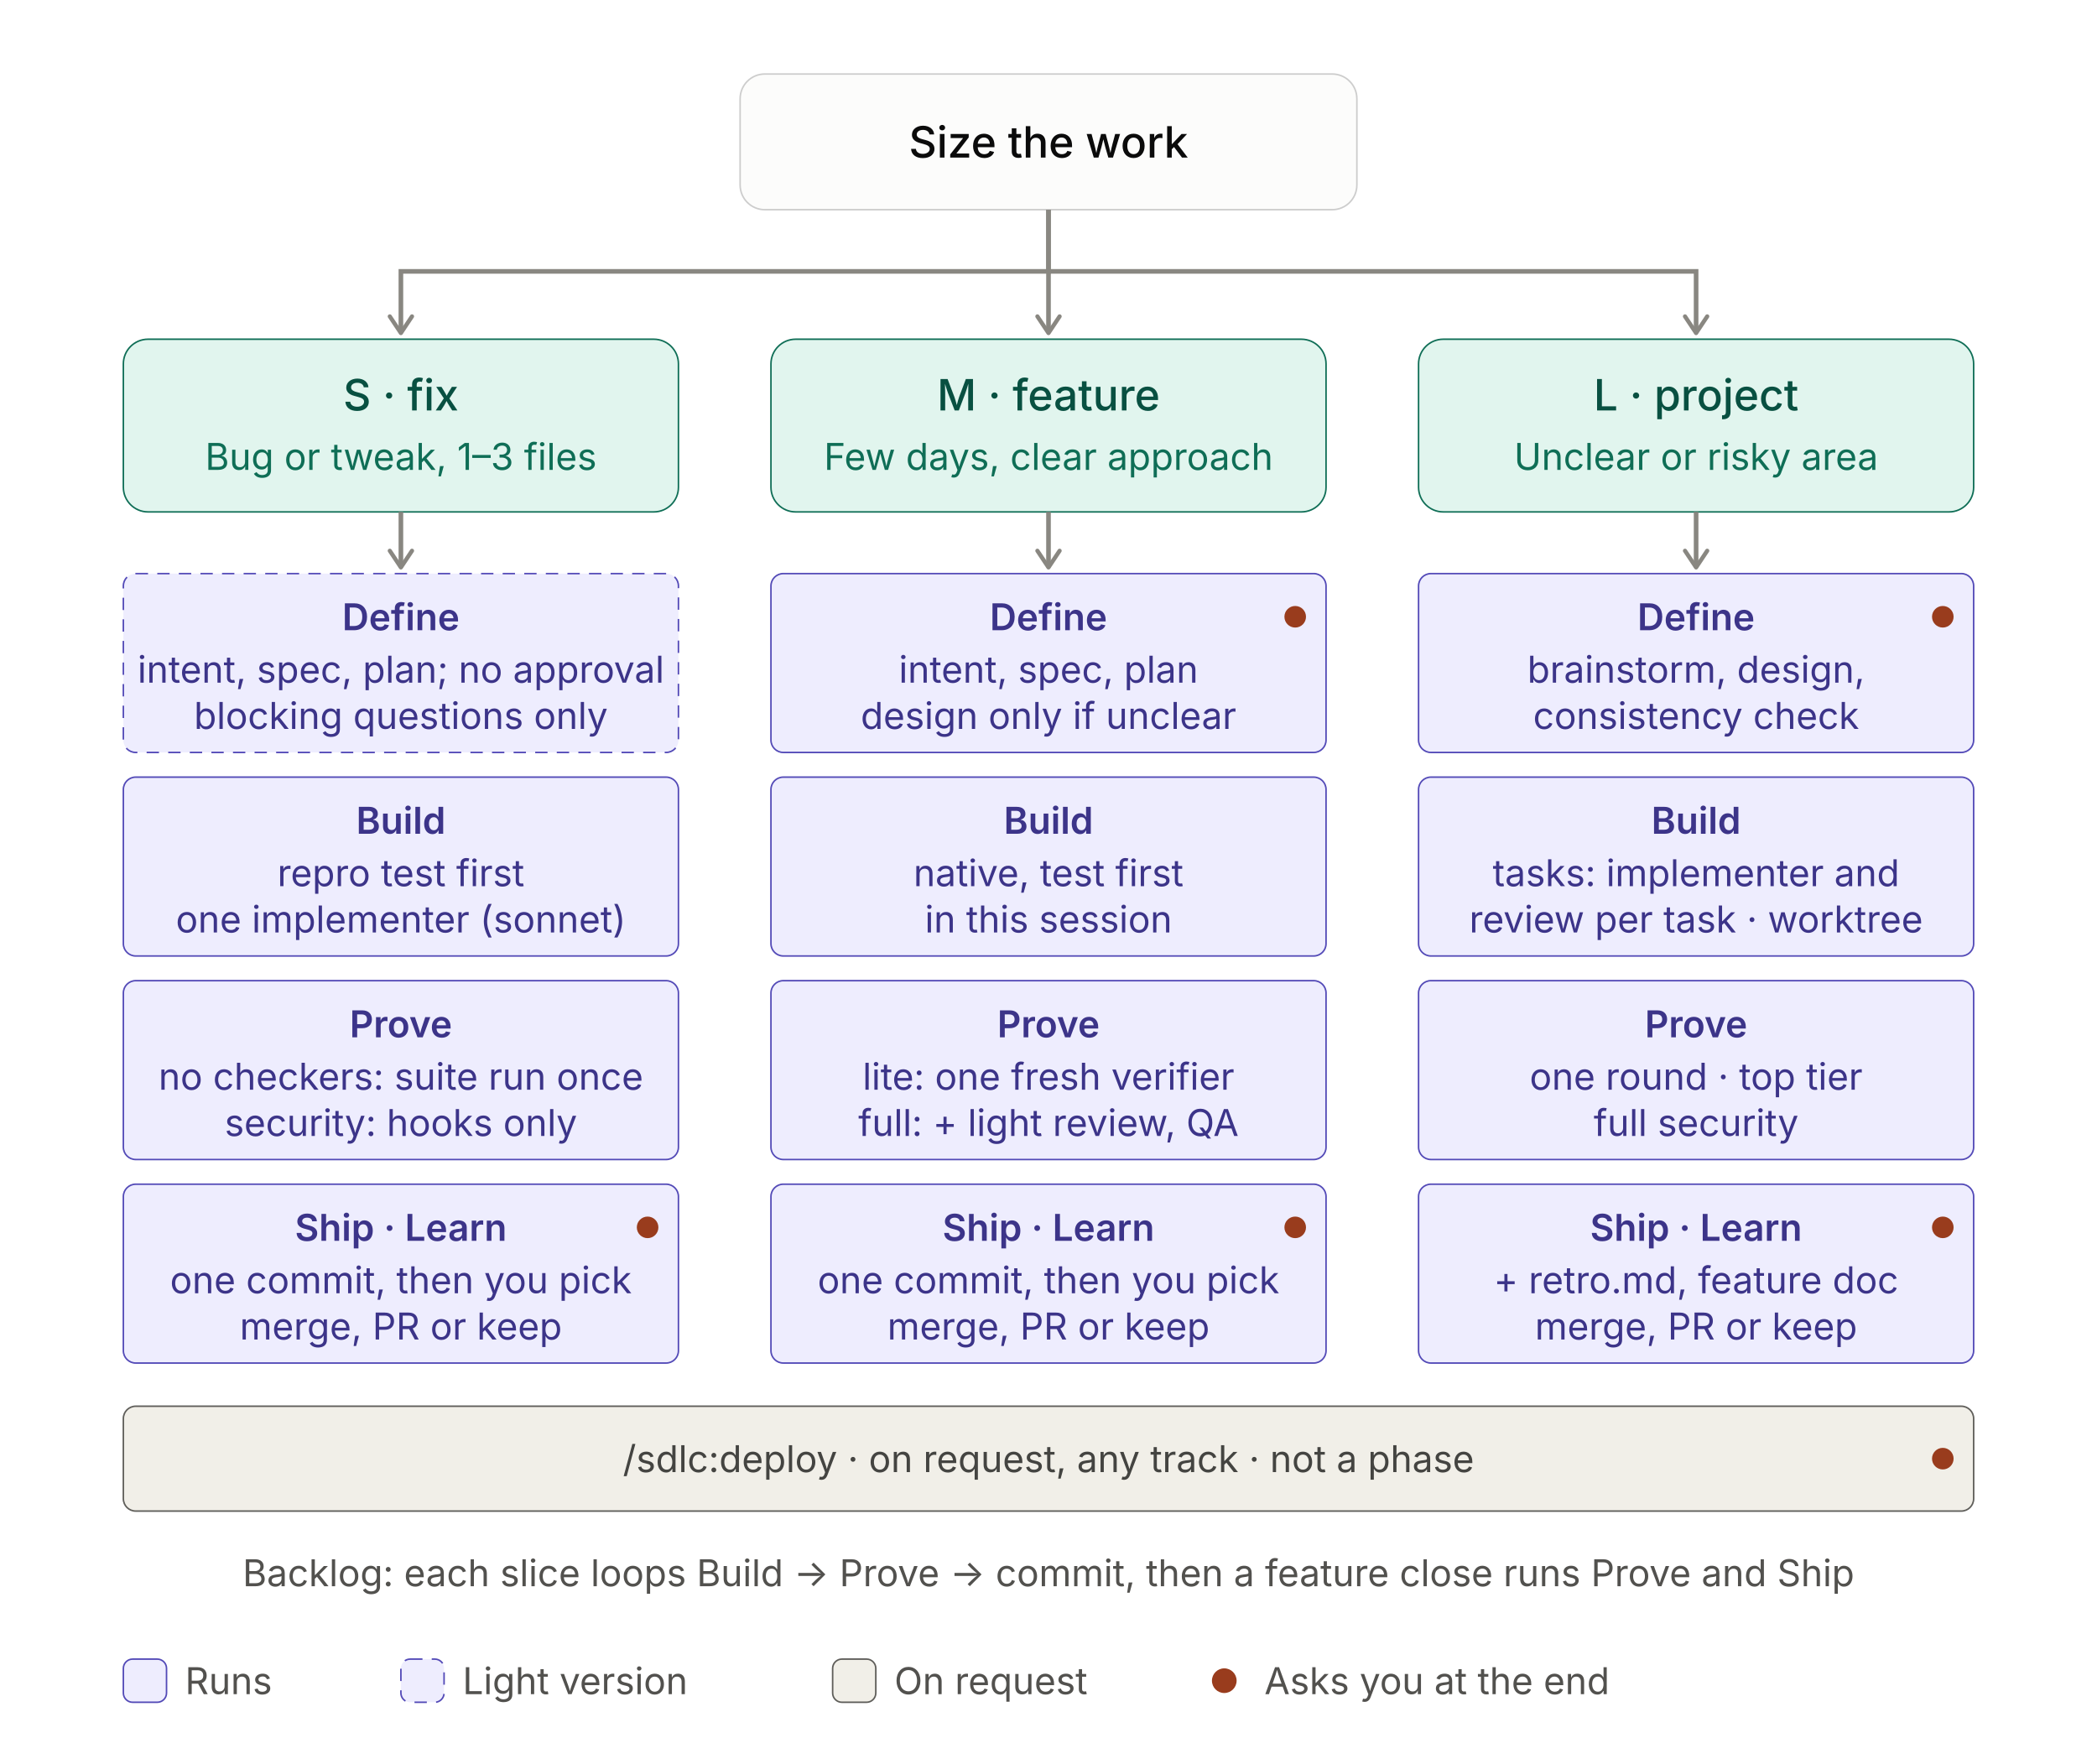
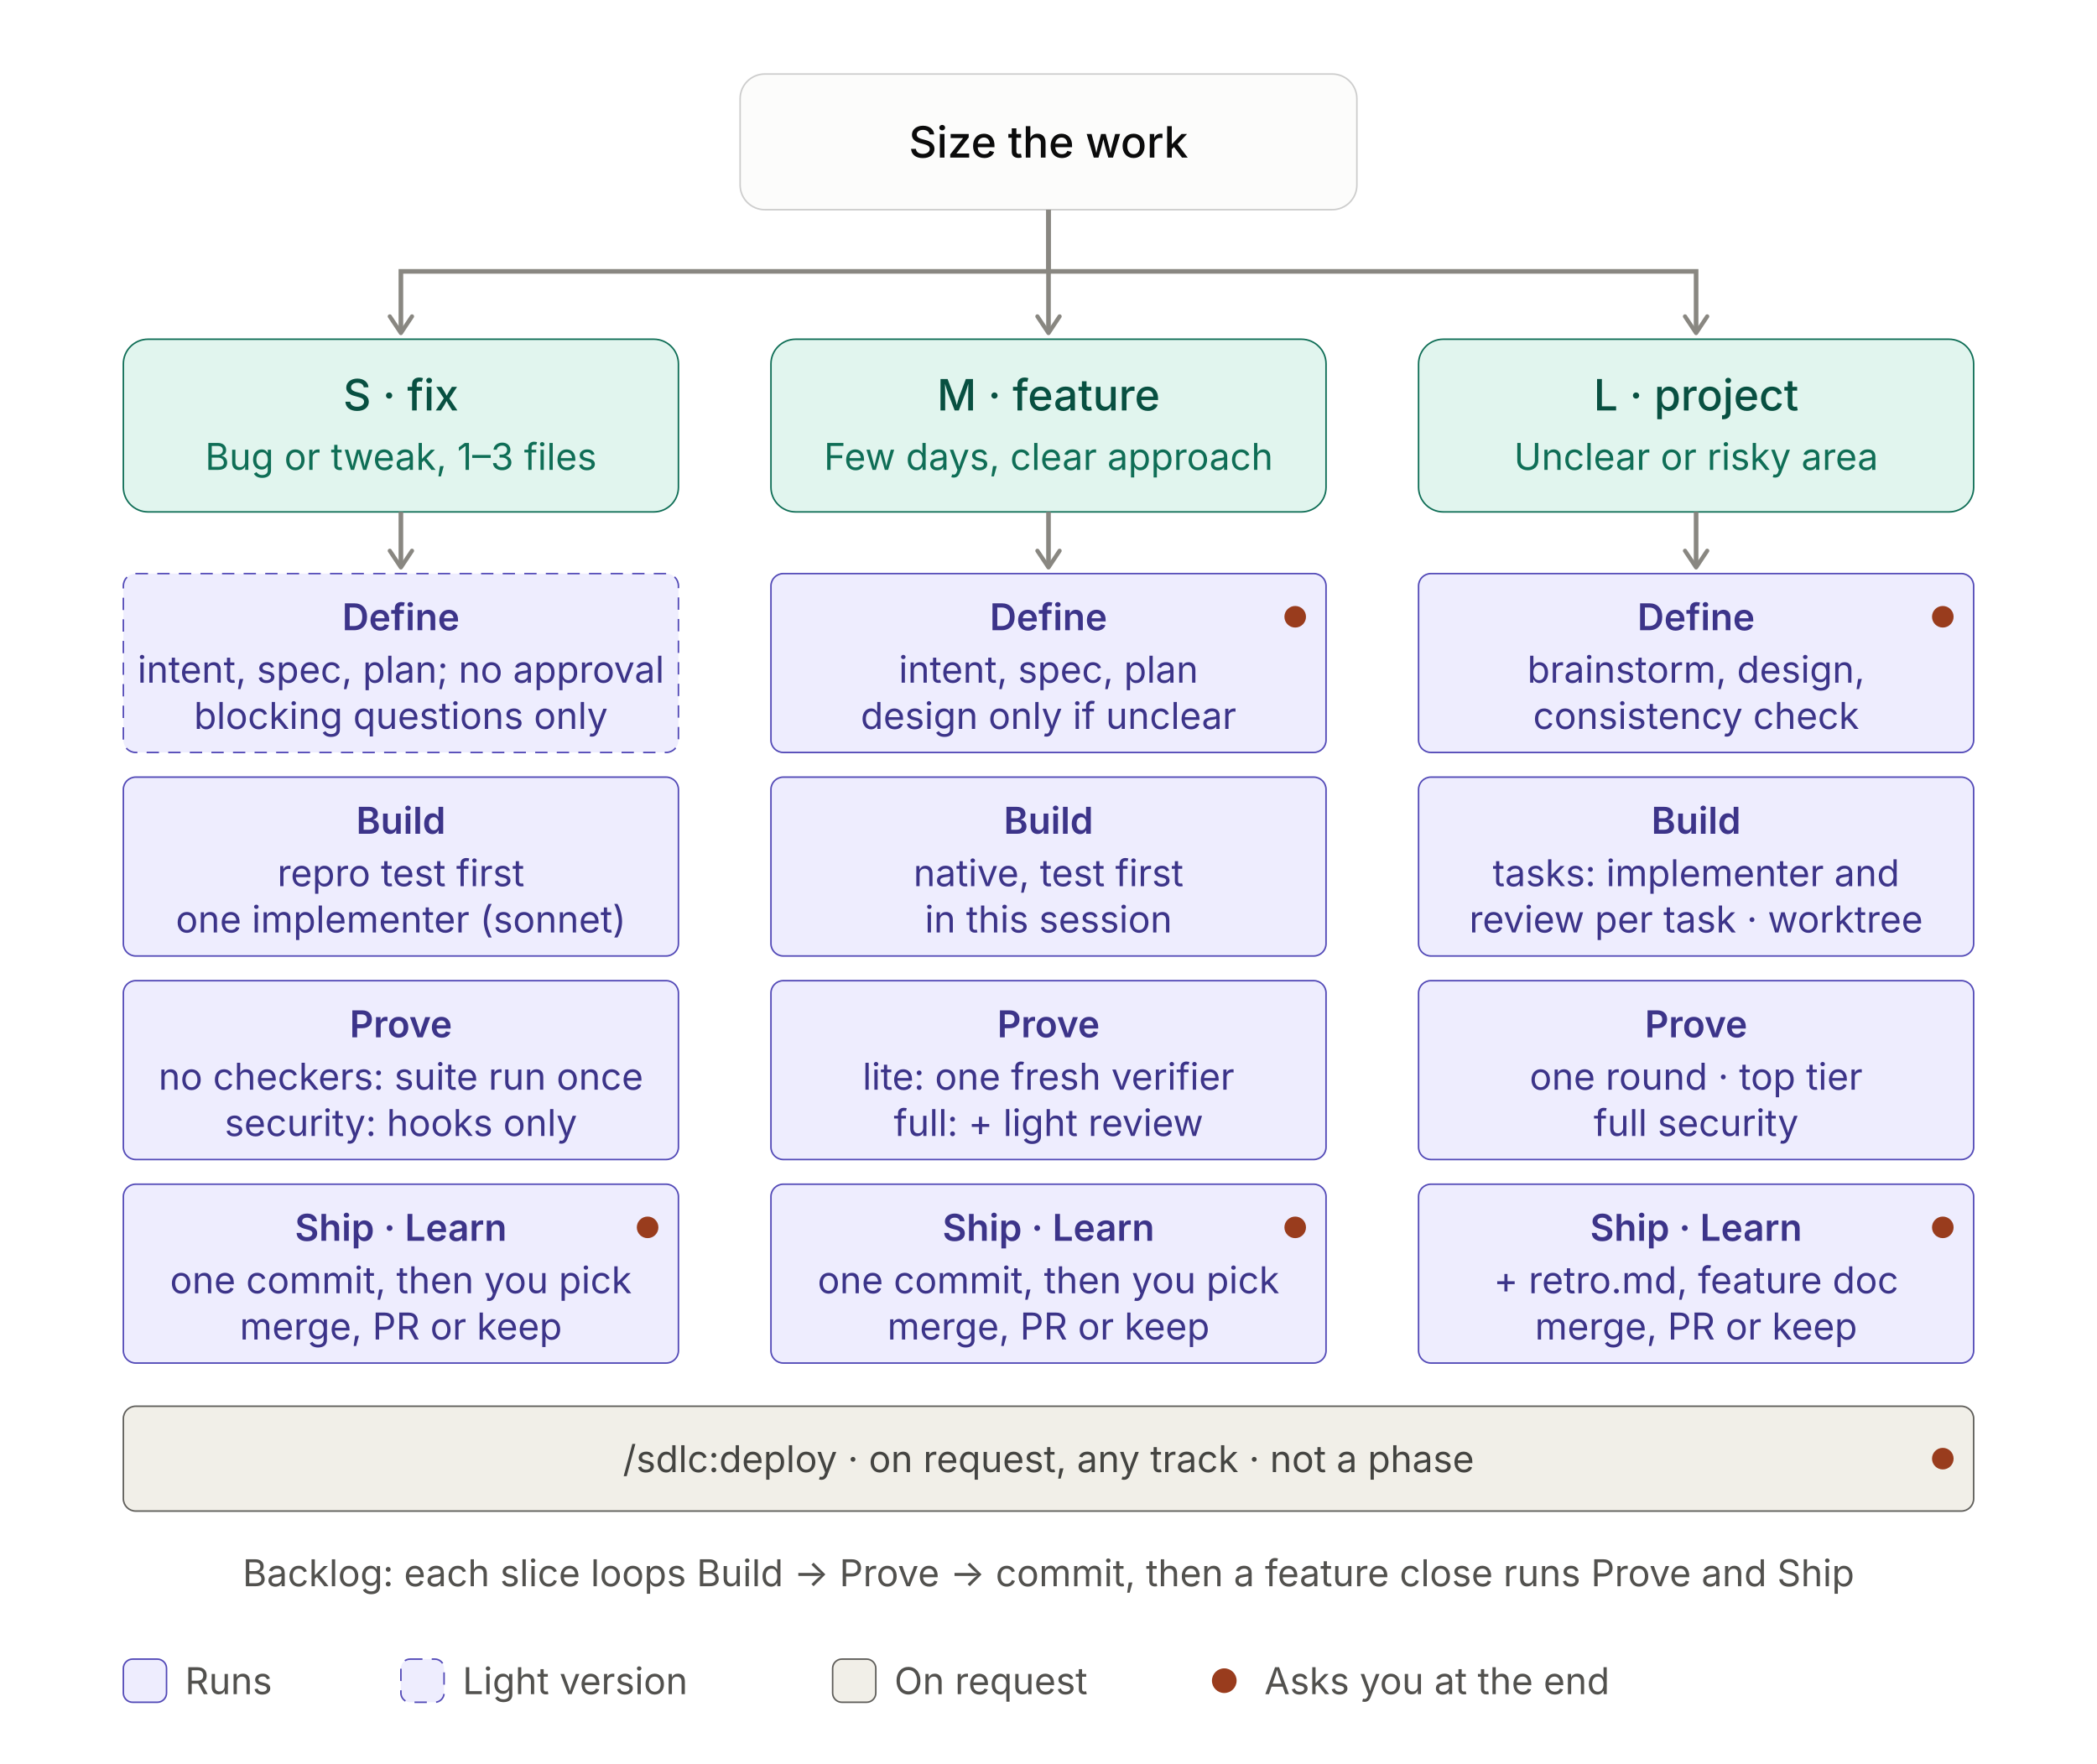
<svg xmlns="http://www.w3.org/2000/svg" width="100%" viewBox="0 0 680 572" role="img">
  <style>
text{font-family:anthropic-sans,-apple-system,"system-ui","Segoe UI",sans-serif;text-anchor:middle;dominant-baseline:central}
.a{fill:none;stroke:#898781;stroke-width:1.5}
.t{font-size:14px;font-weight:500}.s{font-size:12px}.r{font-size:12px}
.l{font-size:12px;fill:#52514e}.l[text-anchor=start]{text-anchor:start}
rect{stroke-width:.5}
.neutral rect{fill:#fcfcfb;stroke:rgba(11,11,11,.2)}.neutral .t{fill:#0b0b0b}
.head rect{fill:#e1f5ee;stroke:#0f6e56}.head .t{fill:#085041}.head .s{fill:#0f6e56}
.run rect{fill:#eeedfe;stroke:#534ab7}.run .r{fill:#3c3489}
.light rect{fill:#eeedfe;stroke:#534ab7;stroke-dasharray:4 3}.light .r{fill:#3c3489}
.opt rect{fill:#f1efe8;stroke:#5f5e5a}.opt .r{fill:#444441}
.skip rect{fill:none;stroke:rgba(11,11,11,.2);stroke-dasharray:4 3}.skip .r{fill:#898781}
.dot{fill:#993c1d}
@media (prefers-color-scheme:dark){
.a{stroke:#a09e96}.l{fill:#aaa8a2}
.neutral rect{fill:#262624;stroke:rgba(255,255,255,.2)}.neutral .t{fill:#f0efea}
.head rect{fill:#0c3228;stroke:#5ac8a5}.head .t{fill:#aae6d4}.head .s{fill:#5ac8a5}
.run rect,.light rect{fill:#26244a;stroke:#a098f0}.run .r,.light .r{fill:#cecbfa}
.opt rect{fill:#2e2d2a;stroke:#a09e96}.opt .r{fill:#d3d1c7}
.skip rect{stroke:rgba(255,255,255,.2)}.skip .r{fill:#8a8881}
.dot{fill:#e68c6e}
}</style>
  <defs>
    <marker id="arrow" viewBox="0 0 10 10" refX="8" refY="5" markerWidth="6" markerHeight="6" orient="auto-start-reverse">
      <path d="M2 1L8 5L2 9" fill="none" stroke="context-stroke" stroke-width="1.5" stroke-linecap="round" stroke-linejoin="round" />
    </marker>
  </defs>
  <g class="neutral">
    <rect x="240" y="24" width="200" height="44" rx="8" />
    <text class="t" x="340" y="46">Size the work</text>
  </g>
  <path class="a" marker-end="url(#arrow)" d="M340 68 L340 88 L130 88 L130 108" />
  <line class="a" marker-end="url(#arrow)" x1="340" y1="68" x2="340" y2="108" />
  <path class="a" marker-end="url(#arrow)" d="M340 88 L550 88 L550 108" />
  <g class="head">
    <rect x="40" y="110" width="180" height="56" rx="8" />
    <text class="t" x="130.0" y="128">S · fix</text>
    <text class="s" x="130.0" y="148">Bug or tweak, 1–3 files</text>
  </g>
  <line class="a" marker-end="url(#arrow)" x1="130.0" y1="166" x2="130.0" y2="184" />
  <g class="light">
    <rect x="40" y="186" width="180" height="58" rx="4" />
    <text class="r" x="130.0" y="200" font-weight="600">Define</text>
    <text class="r" x="130.0" y="217">intent, spec, plan; no approval</text>
    <text class="r" x="130.0" y="232">blocking questions only</text>
  </g>
  <g class="run">
    <rect x="40" y="252" width="180" height="58" rx="4" />
    <text class="r" x="130.0" y="266" font-weight="600">Build</text>
    <text class="r" x="130.0" y="283">repro test first</text>
    <text class="r" x="130.0" y="298">one implementer (sonnet)</text>
  </g>
  <g class="run">
    <rect x="40" y="318" width="180" height="58" rx="4" />
    <text class="r" x="130.0" y="332" font-weight="600">Prove</text>
    <text class="r" x="130.0" y="349">no checkers: suite run once</text>
    <text class="r" x="130.0" y="364">security: hooks only</text>
  </g>
  <g class="run">
    <rect x="40" y="384" width="180" height="58" rx="4" />
    <text class="r" x="130.0" y="398" font-weight="600">Ship · Learn</text>
    <text class="r" x="130.0" y="415">one commit, then you pick</text>
    <text class="r" x="130.0" y="430">merge, PR or keep</text>
    <circle class="dot" cx="210" cy="398" r="3.5" />
  </g>
  <g class="head">
    <rect x="250" y="110" width="180" height="56" rx="8" />
    <text class="t" x="340.0" y="128">M · feature</text>
    <text class="s" x="340.0" y="148">Few days, clear approach</text>
  </g>
  <line class="a" marker-end="url(#arrow)" x1="340.0" y1="166" x2="340.0" y2="184" />
  <g class="run">
    <rect x="250" y="186" width="180" height="58" rx="4" />
    <text class="r" x="340.0" y="200" font-weight="600">Define</text>
    <text class="r" x="340.0" y="217">intent, spec, plan</text>
    <text class="r" x="340.0" y="232">design only if unclear</text>
    <circle class="dot" cx="420" cy="200" r="3.5" />
  </g>
  <g class="run">
    <rect x="250" y="252" width="180" height="58" rx="4" />
    <text class="r" x="340.0" y="266" font-weight="600">Build</text>
    <text class="r" x="340.0" y="283">native, test first</text>
    <text class="r" x="340.0" y="298">in this session</text>
  </g>
  <g class="run">
    <rect x="250" y="318" width="180" height="58" rx="4" />
    <text class="r" x="340.0" y="332" font-weight="600">Prove</text>
    <text class="r" x="340.0" y="349">lite: one fresh verifier</text>
-     <text class="r" x="340.0" y="364">full: + light review, QA</text>
+     <text class="r" x="340.0" y="364">full: + light review</text>
  </g>
  <g class="run">
    <rect x="250" y="384" width="180" height="58" rx="4" />
    <text class="r" x="340.0" y="398" font-weight="600">Ship · Learn</text>
    <text class="r" x="340.0" y="415">one commit, then you pick</text>
    <text class="r" x="340.0" y="430">merge, PR or keep</text>
    <circle class="dot" cx="420" cy="398" r="3.5" />
  </g>
  <g class="head">
    <rect x="460" y="110" width="180" height="56" rx="8" />
    <text class="t" x="550.0" y="128">L · project</text>
    <text class="s" x="550.0" y="148">Unclear or risky area</text>
  </g>
  <line class="a" marker-end="url(#arrow)" x1="550.0" y1="166" x2="550.0" y2="184" />
  <g class="run">
    <rect x="460" y="186" width="180" height="58" rx="4" />
    <text class="r" x="550.0" y="200" font-weight="600">Define</text>
    <text class="r" x="550.0" y="217">brainstorm, design,</text>
    <text class="r" x="550.0" y="232">consistency check</text>
    <circle class="dot" cx="630" cy="200" r="3.5" />
  </g>
  <g class="run">
    <rect x="460" y="252" width="180" height="58" rx="4" />
    <text class="r" x="550.0" y="266" font-weight="600">Build</text>
    <text class="r" x="550.0" y="283">tasks: implementer and</text>
    <text class="r" x="550.0" y="298">review per task · worktree</text>
  </g>
  <g class="run">
    <rect x="460" y="318" width="180" height="58" rx="4" />
    <text class="r" x="550.0" y="332" font-weight="600">Prove</text>
    <text class="r" x="550.0" y="349">one round · top tier</text>
    <text class="r" x="550.0" y="364">full security</text>
  </g>
  <g class="run">
    <rect x="460" y="384" width="180" height="58" rx="4" />
    <text class="r" x="550.0" y="398" font-weight="600">Ship · Learn</text>
    <text class="r" x="550.0" y="415">+ retro.md, feature doc</text>
    <text class="r" x="550.0" y="430">merge, PR or keep</text>
    <circle class="dot" cx="630" cy="398" r="3.5" />
  </g>
  <g class="opt">
    <rect x="40" y="456" width="600" height="34" rx="4" />
    <text class="r" x="340" y="473">/sdlc:deploy · on request, any track · not a phase</text>
    <circle class="dot" cx="630" cy="473" r="3.5" />
  </g>
  <text class="l" x="340" y="510">Backlog: each slice loops Build → Prove → commit, then a feature close runs Prove and Ship</text>
  <g class="run">
    <rect x="40" y="538" width="14" height="14" rx="3" />
  </g>
  <text class="l" text-anchor="start" x="60" y="545">Runs</text>
  <g class="light">
    <rect x="130" y="538" width="14" height="14" rx="3" />
  </g>
  <text class="l" text-anchor="start" x="150" y="545">Light version</text>
  <g class="opt">
    <rect x="270" y="538" width="14" height="14" rx="3" />
  </g>
  <text class="l" text-anchor="start" x="290" y="545">On request</text>
  <circle class="dot" cx="397" cy="545" r="4" />
  <text class="l" text-anchor="start" x="410" y="545">Asks you at the end</text>
</svg>
